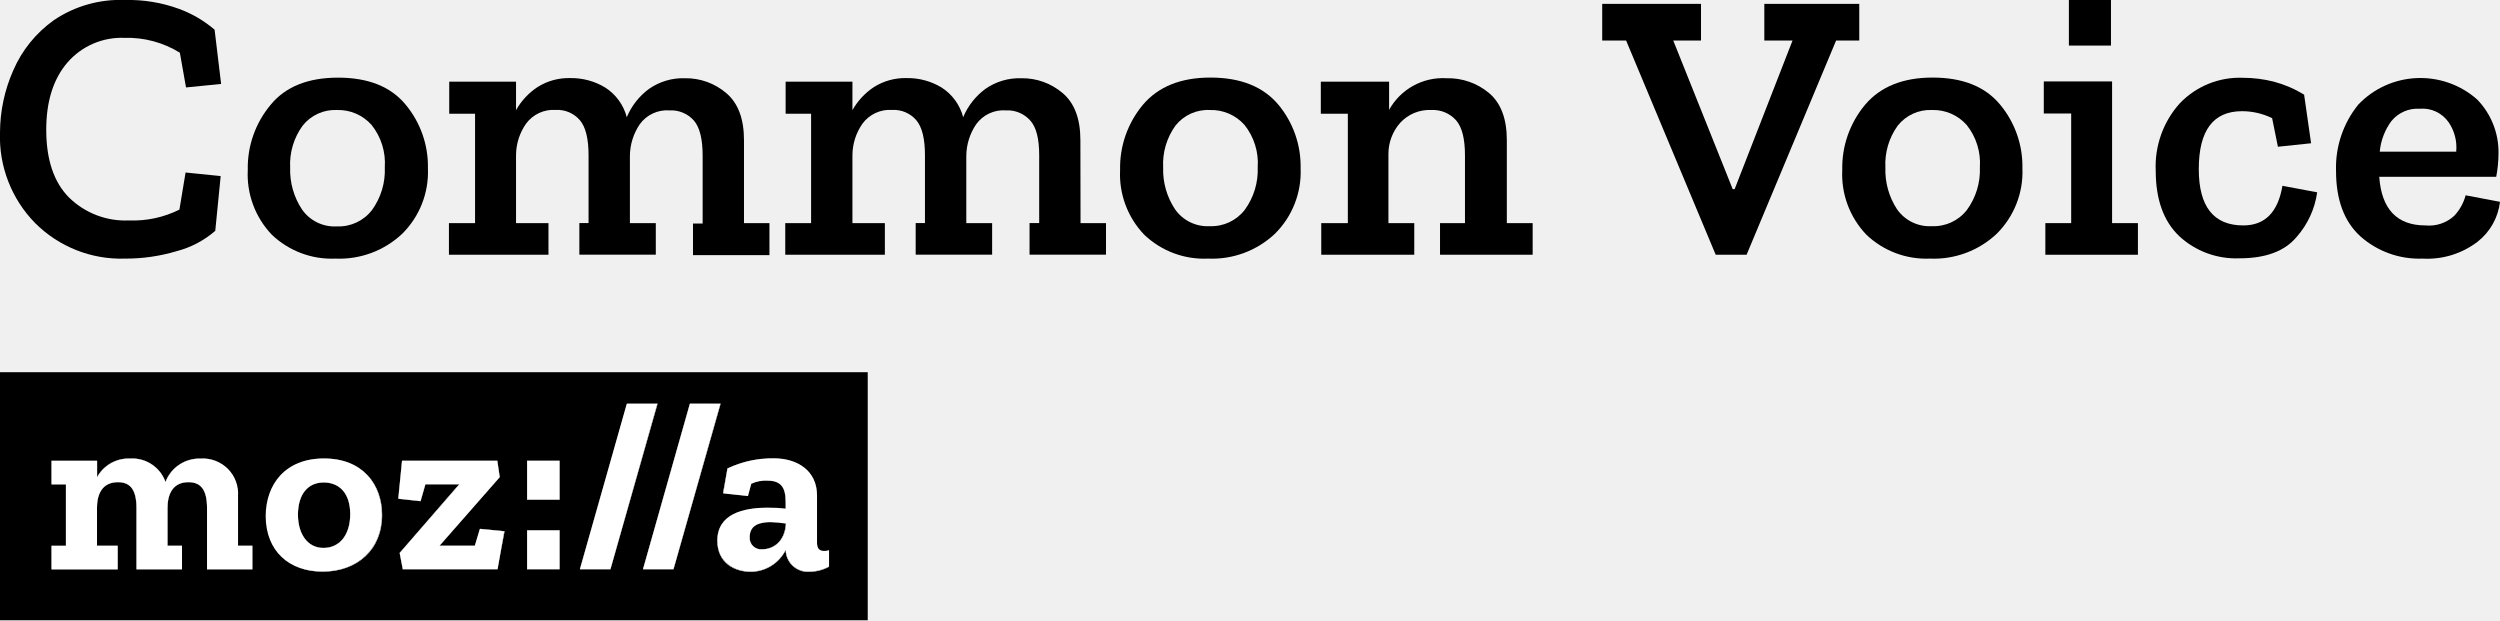
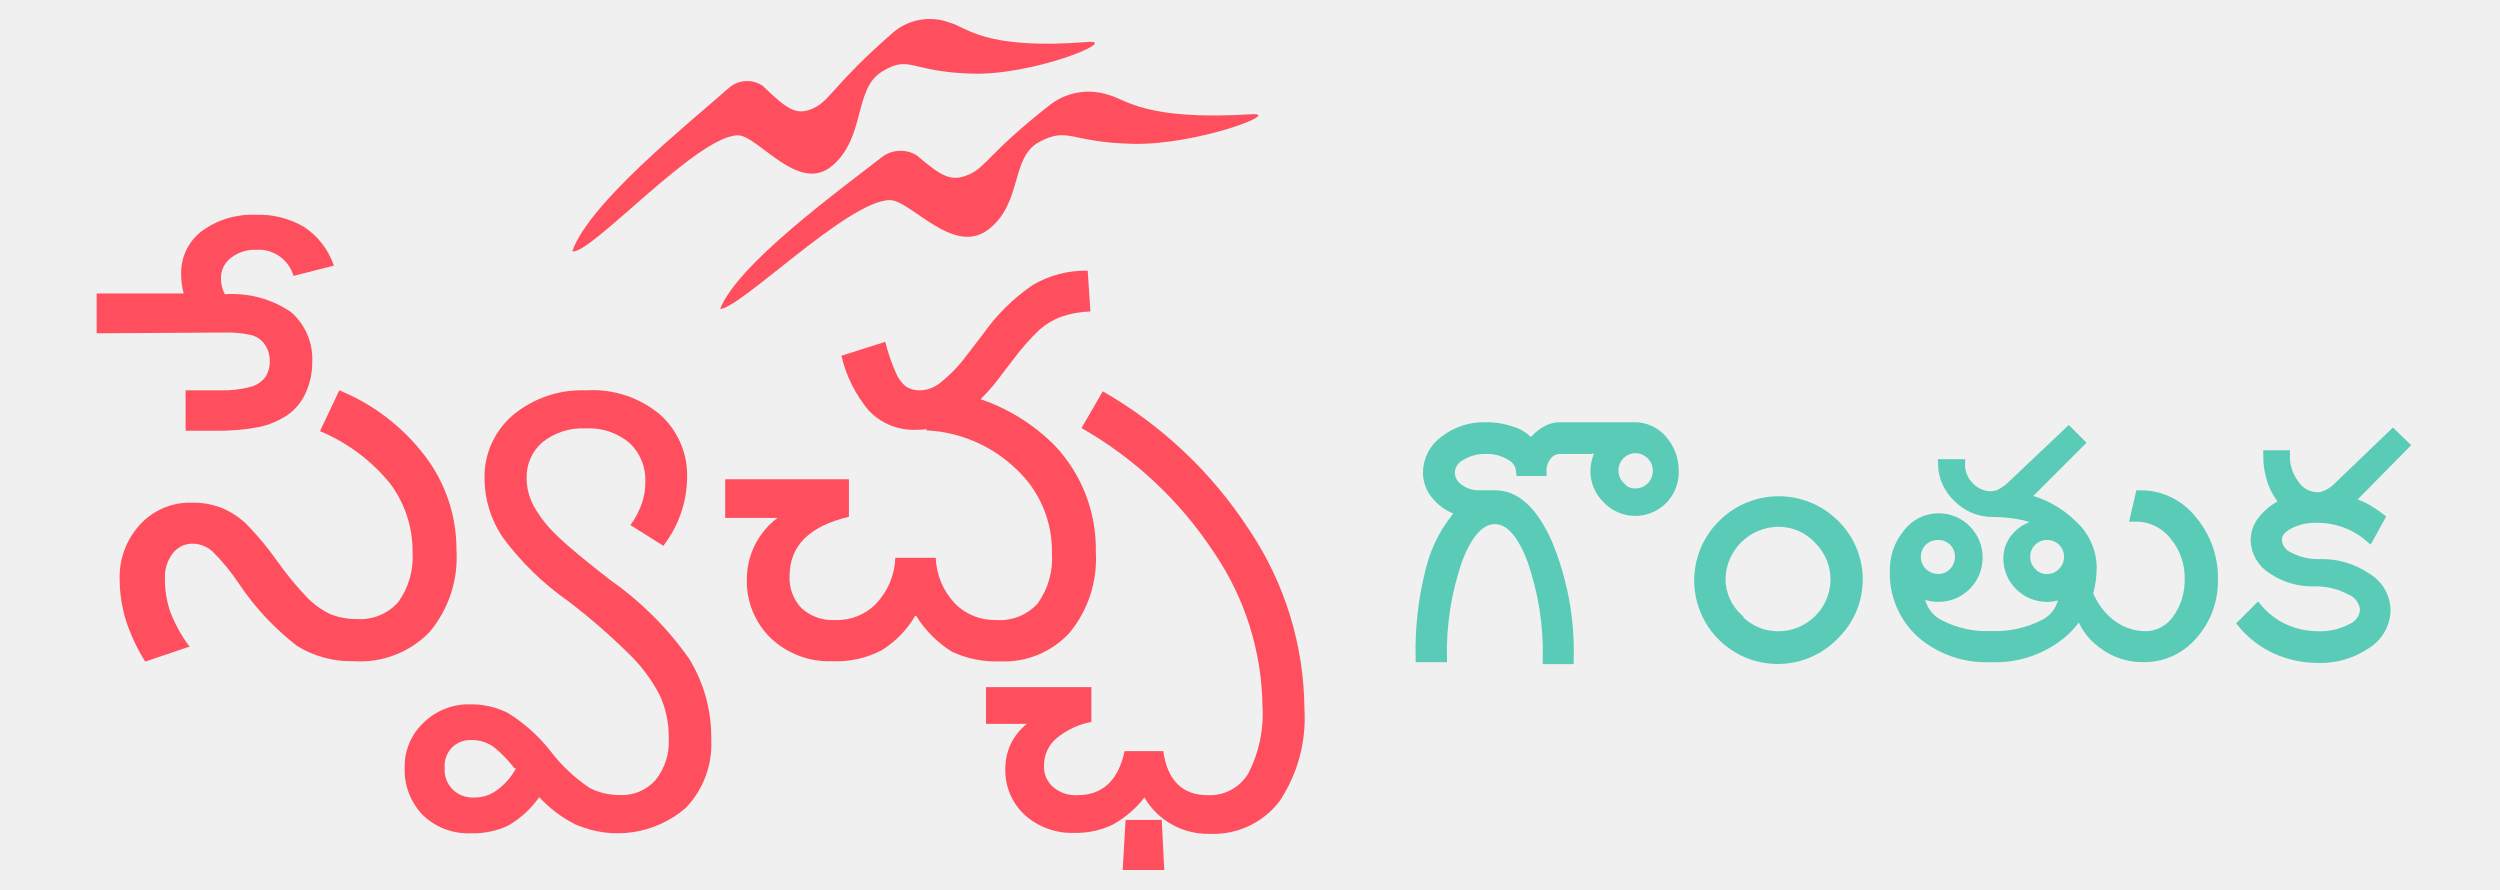
- <svg xmlns="http://www.w3.org/2000/svg" viewBox="0 0 336.8 83.56">
+ <svg xmlns="http://www.w3.org/2000/svg" id="Layer_1" data-name="Layer 1" viewBox="0 0 129.31 46">
  <defs>
-     <style>.cls-1{fill:none;}.cls-2{fill:#fff;}</style>
+     <style>.cls-1{fill:#ff4f5e;}.cls-2{fill:#59cbb7;stroke:#59cbb7;stroke-miterlimit:10;stroke-width:0.5px;}</style>
  </defs>
-   <g id="Layer_2" data-name="Layer 2">
-     <g id="Layer_1-2" data-name="Layer 1">
-       <path class="cls-1" d="M260.26,14.82a5.57,5.57,0,0,0-4.63,2.11A8.84,8.84,0,0,0,254,22.57a9.62,9.62,0,0,0,1.59,5.62,5.35,5.35,0,0,0,4.71,2.29A5.66,5.66,0,0,0,265,28.26a9.11,9.11,0,0,0,1.72-5.75,8.24,8.24,0,0,0-1.79-5.72A6,6,0,0,0,260.26,14.82Z" />
-       <path class="cls-1" d="M45.4,30.47a5.66,5.66,0,0,0,4.73-2.21,9.11,9.11,0,0,0,1.72-5.75A8.24,8.24,0,0,0,50,16.8a6,6,0,0,0-4.65-2,5.57,5.57,0,0,0-4.63,2.11,8.84,8.84,0,0,0-1.66,5.64,9.62,9.62,0,0,0,1.59,5.62A5.35,5.35,0,0,0,45.4,30.47Z" />
-       <path class="cls-1" d="M163,14.82a5.57,5.57,0,0,0-4.63,2.11,8.84,8.84,0,0,0-1.66,5.64,9.62,9.62,0,0,0,1.59,5.62A5.35,5.35,0,0,0,163,30.47a5.66,5.66,0,0,0,4.73-2.21,9.11,9.11,0,0,0,1.72-5.75,8.24,8.24,0,0,0-1.79-5.72A6,6,0,0,0,163,14.82Z" />
-       <path class="cls-1" d="M329.91,16.46A4.29,4.29,0,0,0,326,14.61a4.53,4.53,0,0,0-3.8,1.66,8.22,8.22,0,0,0-1.61,4.11h10.3A6,6,0,0,0,329.91,16.46Z" />
-       <path d="M16.85,34.84a23.86,23.86,0,0,0,6.94-1A12.88,12.88,0,0,0,29,31.1l.73-7.38L25,23.24l-.83,5a14.08,14.08,0,0,1-6.81,1.46,10.85,10.85,0,0,1-8.06-3.09q-3.07-3.09-3.07-9.13,0-5.77,2.89-9.1A9.65,9.65,0,0,1,16.74,5.1a13.44,13.44,0,0,1,7.49,2l.83,4.68,4.73-.47L28.91,4A15.61,15.61,0,0,0,24.13,1.2,19.78,19.78,0,0,0,16.85,0,16,16,0,0,0,7.28,2.7,16.17,16.17,0,0,0,1.77,9.52,20.87,20.87,0,0,0,0,17.84,16.58,16.58,0,0,0,4.76,30.08,16.38,16.38,0,0,0,16.85,34.84Z" />
-       <path d="M45.19,34.84a12.34,12.34,0,0,0,9-3.35,11.72,11.72,0,0,0,3.46-8.81,13,13,0,0,0-3-8.58q-3-3.64-9.1-3.64t-9.1,3.67a13.21,13.21,0,0,0-3.07,8.76,11.75,11.75,0,0,0,3.25,8.74A11.68,11.68,0,0,0,45.19,34.84ZM40.77,16.93a5.57,5.57,0,0,1,4.63-2.11,6,6,0,0,1,4.65,2,8.24,8.24,0,0,1,1.79,5.72,9.11,9.11,0,0,1-1.72,5.75,5.66,5.66,0,0,1-4.73,2.21,5.35,5.35,0,0,1-4.71-2.29,9.62,9.62,0,0,1-1.59-5.62A8.84,8.84,0,0,1,40.77,16.93Z" />
-       <path d="M73.89,30.06H69.52V20.9a7.47,7.47,0,0,1,1.35-4.24,4.57,4.57,0,0,1,4-1.85,4,4,0,0,1,3.25,1.38q1.17,1.38,1.17,4.71v9.15H78.05v4.26h10.3V30.06H84.86V21a7.7,7.7,0,0,1,1.33-4.26,4.53,4.53,0,0,1,4-1.87,4.1,4.1,0,0,1,3.3,1.38q1.17,1.38,1.17,4.71v9.15h-1.3v4.26h10.3V30.06h-3.43V18.88q0-4.32-2.39-6.34a8.35,8.35,0,0,0-5.56-2,8,8,0,0,0-4.84,1.43,9.06,9.06,0,0,0-3,3.82,6.79,6.79,0,0,0-2.91-4,8.79,8.79,0,0,0-4.68-1.27,7.87,7.87,0,0,0-4.42,1.2,9,9,0,0,0-2.91,3.12V11h-9v4.32H64V30.06H60.48v4.26H73.89Z" />
-       <path d="M145.55,18.88q0-4.32-2.39-6.34a8.35,8.35,0,0,0-5.56-2,8,8,0,0,0-4.84,1.43,9.06,9.06,0,0,0-3,3.82,6.79,6.79,0,0,0-2.91-4,8.79,8.79,0,0,0-4.68-1.27,7.87,7.87,0,0,0-4.42,1.2,9,9,0,0,0-2.91,3.12V11h-9v4.32h3.43V30.06h-3.48v4.26h13.42V30.06h-4.37V20.9a7.47,7.47,0,0,1,1.35-4.24,4.57,4.57,0,0,1,4-1.85,4,4,0,0,1,3.25,1.38q1.17,1.38,1.17,4.71v9.15h-1.25v4.26h10.3V30.06h-3.48V21a7.7,7.7,0,0,1,1.33-4.26,4.53,4.53,0,0,1,4-1.87,4.1,4.1,0,0,1,3.3,1.38Q140,17.58,140,20.9v9.15h-1.3v4.26H149V30.06h-3.43Z" />
-       <path d="M163.07,10.45q-6,0-9.1,3.67a13.21,13.21,0,0,0-3.07,8.76,11.75,11.75,0,0,0,3.25,8.74,11.68,11.68,0,0,0,8.61,3.22,12.34,12.34,0,0,0,9-3.35,11.72,11.72,0,0,0,3.46-8.81,13,13,0,0,0-3-8.58Q169.15,10.45,163.07,10.45Zm4.63,17.81A5.66,5.66,0,0,1,163,30.47a5.35,5.35,0,0,1-4.71-2.29,9.62,9.62,0,0,1-1.59-5.62,8.84,8.84,0,0,1,1.66-5.64A5.57,5.57,0,0,1,163,14.82a6,6,0,0,1,4.65,2,8.24,8.24,0,0,1,1.79,5.72A9.11,9.11,0,0,1,167.7,28.26Z" />
-       <path d="M203,18.88q0-4.32-2.39-6.34a8.56,8.56,0,0,0-5.72-2,8.28,8.28,0,0,0-7.75,4.26V11h-9.2v4.32h3.64V30.06H178v4.26h12.53V30.06h-3.48V20.75a6.3,6.3,0,0,1,1.59-4.21,5.33,5.33,0,0,1,4.19-1.72,4.18,4.18,0,0,1,3.33,1.38q1.2,1.38,1.2,4.71v9.15H194v4.26h12.48V30.06H203Z" />
-       <polygon points="250.48 0.52 237.69 0.52 237.69 5.46 241.49 5.46 233.69 25.48 233.43 25.48 225.42 5.46 229.16 5.46 229.16 0.52 215.85 0.52 215.85 5.46 219.07 5.46 231.14 34.32 235.3 34.32 247.36 5.46 250.48 5.46 250.48 0.52" />
-       <path d="M260.36,10.45q-6,0-9.1,3.67a13.21,13.21,0,0,0-3.07,8.76,11.75,11.75,0,0,0,3.25,8.74A11.68,11.68,0,0,0,260,34.84a12.34,12.34,0,0,0,9-3.35,11.72,11.72,0,0,0,3.46-8.81,13,13,0,0,0-3-8.58Q266.45,10.45,260.36,10.45ZM265,28.26a5.66,5.66,0,0,1-4.73,2.21,5.35,5.35,0,0,1-4.71-2.29A9.62,9.62,0,0,1,254,22.57a8.84,8.84,0,0,1,1.66-5.64,5.57,5.57,0,0,1,4.63-2.11,6,6,0,0,1,4.65,2,8.24,8.24,0,0,1,1.79,5.72A9.11,9.11,0,0,1,265,28.26Z" />
-       <polygon points="284.54 10.97 275.34 10.97 275.34 15.29 279.03 15.29 279.03 30.06 275.55 30.06 275.55 34.32 288.02 34.32 288.02 30.06 284.54 30.06 284.54 10.97" />
-       <rect x="278.72" width="5.67" height="6.14" />
-       <path d="M302.22,30.37q-6,0-6-7.59,0-7.8,5.82-7.8a9.16,9.16,0,0,1,4.06.94l.78,3.85,4.47-.47-.94-6.55A15.48,15.48,0,0,0,306.33,11a17.11,17.11,0,0,0-4.16-.52,11.17,11.17,0,0,0-8.5,3.43,12.69,12.69,0,0,0-3.25,9.1q0,5.77,3.15,8.79a11.27,11.27,0,0,0,8.14,3q5.3,0,7.7-2.89a11.46,11.46,0,0,0,2.76-6l-4.68-.88Q306.59,30.37,302.22,30.37Z" />
-       <path d="M332.17,26.31a6.46,6.46,0,0,1-1.53,2.76,5,5,0,0,1-3.87,1.3q-5.77,0-6.24-6.55h15.76a17,17,0,0,0,.31-3.12,10.18,10.18,0,0,0-2.89-7.31,11.56,11.56,0,0,0-16,.7,13.5,13.5,0,0,0-3,8.94q0,5.82,3.28,8.81a11.94,11.94,0,0,0,8.37,3,11.16,11.16,0,0,0,7.44-2.29,8,8,0,0,0,3-5.36Zm-10-10a4.53,4.53,0,0,1,3.8-1.66,4.29,4.29,0,0,1,3.93,1.85,6,6,0,0,1,1,3.93h-10.3A8.22,8.22,0,0,1,322.19,16.28Z" />
-       <path d="M101,72.35A1.53,1.53,0,0,0,102.67,74c1.49,0,3.08-1.07,3.18-3.5a15.43,15.43,0,0,0-2.11-.19C102.25,70.34,101,70.76,101,72.35Z" />
-       <path d="M43.58,73.81c2.17,0,3.6-1.75,3.6-4.54,0-3-1.59-4.28-3.57-4.28-2.14,0-3.47,1.59-3.47,4.34C40.15,71.86,41.31,73.81,43.58,73.81Z" />
-       <path d="M0,83.56H116.9V50.14H0ZM98,63.11a14.06,14.06,0,0,1,6.26-1.33c3.15,0,5.8,1.62,5.8,5v6.36c0,.84.32,1.13,1,1.13a2.21,2.21,0,0,0,.62-.1l0,2.2a5.65,5.65,0,0,1-2.63.68,3,3,0,0,1-3.21-2.92,5.3,5.3,0,0,1-4.7,2.92c-2.11,0-4.51-1.14-4.51-4.18,0-3.6,3.47-4.44,6.81-4.44a19.13,19.13,0,0,1,2.4.13V68c0-1.49,0-3.27-2.4-3.27a4.54,4.54,0,0,0-2.24.42l-.47,1.65-3.34-.36Zm-.91-8.72L90.74,76.69H86.62l6.32-22.31Zm-12.61,0h4.12L82.24,76.69H78.12ZM71,62.07h4.38v5.25H71Zm0,9.37h4.38v5.25H71ZM54.16,62.07H67l.32,2.2-8.11,9.24H64l.68-2.27,3.31.32L67,76.69H54.26l-.42-2.2,8-9.24H57.31l-.65,2.27-3-.32Zm-10.48-.29c5.25,0,7.81,3.53,7.81,7.62,0,4.67-3.37,7.62-8,7.62-4.51,0-7.62-2.76-7.62-7.43C35.83,65.31,38.43,61.78,43.68,61.78ZM6.94,73.52H8.88V65.25H6.94V62.07h6.13v2.2a4.84,4.84,0,0,1,4.44-2.5,4.74,4.74,0,0,1,4.77,3.15A4.9,4.9,0,0,1,27,61.78a4.73,4.73,0,0,1,5,5.06v6.68H34v3.18H27.89V68.46c0-2.53-.84-3.5-2.5-3.5-2,0-2.82,1.43-2.82,3.47v5.09h1.95v3.18H18.38V68.46c0-2.53-.84-3.5-2.5-3.5-2,0-2.82,1.43-2.82,3.47v5.09h2.79v3.18H6.94Z" />
-       <polygon points="90.73 76.69 97.06 54.38 92.94 54.38 86.62 76.69 90.73 76.69" />
-       <polygon class="cls-2" points="90.73 76.69 97.06 54.38 92.94 54.38 86.62 76.69 90.73 76.69" />
-       <path d="M43.45,77c4.67,0,8-3,8-7.62,0-4.09-2.56-7.62-7.81-7.62s-7.85,3.53-7.85,7.81C35.83,74.26,38.95,77,43.45,77Zm.16-12c2,0,3.57,1.33,3.57,4.28,0,2.79-1.43,4.54-3.6,4.54s-3.44-1.95-3.44-4.47C40.15,66.58,41.48,65,43.62,65Z" />
-       <path class="cls-2" d="M43.45,77c4.67,0,8-3,8-7.62,0-4.09-2.56-7.62-7.81-7.62s-7.85,3.53-7.85,7.81C35.83,74.26,38.95,77,43.45,77Zm.16-12c2,0,3.57,1.33,3.57,4.28,0,2.79-1.43,4.54-3.6,4.54s-3.44-1.95-3.44-4.47C40.15,66.58,41.48,65,43.62,65Z" />
-       <path d="M15.86,73.52H13.07V68.43c0-2,.81-3.47,2.82-3.47,1.65,0,2.5,1,2.5,3.5v8.24h6.13V73.52H22.57V68.43c0-2,.81-3.47,2.82-3.47,1.65,0,2.5,1,2.5,3.5v8.24H34V73.52H32.07V66.84a4.73,4.73,0,0,0-5-5.06,4.9,4.9,0,0,0-4.77,3.15,4.74,4.74,0,0,0-4.77-3.15,4.84,4.84,0,0,0-4.44,2.5v-2.2H6.94v3.18H8.88v8.27H6.94v3.18h8.92Z" />
-       <path class="cls-2" d="M15.86,73.52H13.07V68.43c0-2,.81-3.47,2.82-3.47,1.65,0,2.5,1,2.5,3.5v8.24h6.13V73.52H22.57V68.43c0-2,.81-3.47,2.82-3.47,1.65,0,2.5,1,2.5,3.5v8.24H34V73.52H32.07V66.84a4.73,4.73,0,0,0-5-5.06,4.9,4.9,0,0,0-4.77,3.15,4.74,4.74,0,0,0-4.77-3.15,4.84,4.84,0,0,0-4.44,2.5v-2.2H6.94v3.18H8.88v8.27H6.94v3.18h8.92Z" />
-       <polygon points="57.31 65.25 61.88 65.25 53.84 74.49 54.26 76.69 67.04 76.69 67.94 71.57 64.64 71.25 63.96 73.52 59.22 73.52 67.33 64.28 67 62.07 54.16 62.07 53.65 67.19 56.66 67.52 57.31 65.25" />
-       <polygon class="cls-2" points="57.31 65.25 61.88 65.25 53.84 74.49 54.26 76.69 67.04 76.69 67.94 71.57 64.64 71.25 63.96 73.52 59.22 73.52 67.33 64.28 67 62.07 54.16 62.07 53.65 67.19 56.66 67.52 57.31 65.25" />
-       <rect x="71.01" y="71.44" width="4.38" height="5.25" />
-       <rect class="cls-2" x="71.01" y="71.44" width="4.38" height="5.25" />
-       <polygon points="88.56 54.38 84.44 54.38 78.12 76.69 82.24 76.69 88.56 54.38" />
-       <polygon class="cls-2" points="88.56 54.38 84.44 54.38 78.12 76.69 82.24 76.69 88.56 54.38" />
-       <rect x="71.01" y="62.07" width="4.38" height="5.25" />
-       <rect class="cls-2" x="71.01" y="62.07" width="4.38" height="5.25" />
-       <path d="M101.21,65.18a4.54,4.54,0,0,1,2.24-.42c2.37,0,2.4,1.78,2.4,3.27v.49a19.13,19.13,0,0,0-2.4-.13c-3.34,0-6.81.84-6.81,4.44,0,3,2.4,4.18,4.51,4.18a5.3,5.3,0,0,0,4.7-2.92A3,3,0,0,0,109.06,77a5.65,5.65,0,0,0,2.63-.68l0-2.2a2.21,2.21,0,0,1-.62.1c-.68,0-1-.29-1-1.13V66.74c0-3.34-2.66-5-5.8-5A14.06,14.06,0,0,0,98,63.11l-.57,3.36,3.34.36ZM102.67,74A1.53,1.53,0,0,1,101,72.35c0-1.59,1.3-2,2.79-2a15.43,15.43,0,0,1,2.11.19C105.75,73,104.16,74,102.67,74Z" />
-       <path class="cls-2" d="M101.21,65.18a4.54,4.54,0,0,1,2.24-.42c2.37,0,2.4,1.78,2.4,3.27v.49a19.13,19.13,0,0,0-2.4-.13c-3.34,0-6.81.84-6.81,4.44,0,3,2.4,4.18,4.51,4.18a5.3,5.3,0,0,0,4.7-2.92A3,3,0,0,0,109.06,77a5.65,5.65,0,0,0,2.63-.68l0-2.2a2.21,2.21,0,0,1-.62.1c-.68,0-1-.29-1-1.13V66.74c0-3.34-2.66-5-5.8-5A14.06,14.06,0,0,0,98,63.11l-.57,3.36,3.34.36ZM102.67,74A1.53,1.53,0,0,1,101,72.35c0-1.59,1.3-2,2.79-2a15.43,15.43,0,0,1,2.11.19C105.75,73,104.16,74,102.67,74Z" />
-     </g>
+   <g id="g3108">
+     <path id="path3110" class="cls-1" d="M29.6,13c.87-2.5,6-6.6,8.11-8.46a1.43,1.43,0,0,1,1.74-.1C40.73,5.67,41.19,6,42.07,5.6s1-1.19,4.1-3.9a2.92,2.92,0,0,1,2.95-.53c.87.22,1.76,1.43,7.16,1,1.64-.12-2.77,1.73-6,1.64s-3.21-1-4.67-.1-.83,3.4-2.57,4.87S39.21,7,38.17,7c-2.11,0-7.65,6.21-8.57,6Z" />
+     <path id="path3112" class="cls-1" d="M37.24,16c.89-2.33,6.17-6.15,8.37-7.87a1.6,1.6,0,0,1,1.8-.1c1.32,1.12,1.79,1.39,2.7,1s1-1.1,4.23-3.63a3.26,3.26,0,0,1,3-.49c.89.21,1.81,1.34,7.38,1,1.69-.11-2.86,1.61-6.14,1.53s-3.31-.9-4.82-.1-.85,3.17-2.65,4.54-4-1.52-5.08-1.53c-2.18,0-7.89,5.78-8.84,5.63Z" />
  </g>
+   <g id="g1091">
+     <path id="path1074" class="cls-1" d="M9.73,33.47l-2.22.75a9.52,9.52,0,0,1-1-2.14A7.16,7.16,0,0,1,6.19,30a4,4,0,0,1,1-2.81A3.5,3.5,0,0,1,9.89,26a4,4,0,0,1,1.62.29,4.12,4.12,0,0,1,1.24.82,15.62,15.62,0,0,1,1.6,1.93,16.4,16.4,0,0,0,1.54,1.87,4.27,4.27,0,0,0,1.18.85,3.59,3.59,0,0,0,1.39.26,2.62,2.62,0,0,0,2.15-.89,4,4,0,0,0,.73-2.57A5.83,5.83,0,0,0,20.17,25a9.28,9.28,0,0,0-3.62-2.7l1-2.11A10.57,10.57,0,0,1,22,23.61a7.94,7.94,0,0,1,1.61,4.84,6,6,0,0,1-1.39,4.24A5,5,0,0,1,18.3,34.2a5.33,5.33,0,0,1-2.92-.78,13.55,13.55,0,0,1-3-3.2A10.87,10.87,0,0,0,11,28.53a1.57,1.57,0,0,0-1.07-.41,1.27,1.27,0,0,0-1,.51,2,2,0,0,0-.4,1.31,5.13,5.13,0,0,0,.29,1.74,7.65,7.65,0,0,0,1,1.79ZM5,17.24V15.18H9.5a3.83,3.83,0,0,1-.13-1,2.71,2.71,0,0,1,1.07-2.23,4.41,4.41,0,0,1,2.79-.84,4.57,4.57,0,0,1,2.5.63,3.88,3.88,0,0,1,1.54,2l-2.09.53a1.87,1.87,0,0,0-1.91-1.35,2,2,0,0,0-1.33.42,1.3,1.3,0,0,0-.51,1.08,1.67,1.67,0,0,0,.2.8,5.4,5.4,0,0,1,3.42.92,3.22,3.22,0,0,1,1.1,2.62,3.71,3.71,0,0,1-.33,1.54,2.75,2.75,0,0,1-.94,1.16,4.27,4.27,0,0,1-1.49.63,11.26,11.26,0,0,1-2.28.19H9.6V20.19h1.83A5.48,5.48,0,0,0,13,20a1.4,1.4,0,0,0,.71-.48,1.34,1.34,0,0,0,.24-.81,1.45,1.45,0,0,0-.28-.93,1.2,1.2,0,0,0-.73-.46,5.82,5.82,0,0,0-1.37-.12Z" />
+     <path id="path1076" class="cls-1" d="M32.61,27.16a4.56,4.56,0,0,0,.6-1.15,3.46,3.46,0,0,0,.17-1.09,2.61,2.61,0,0,0-.81-2,3.23,3.23,0,0,0-2.29-.76,3.29,3.29,0,0,0-2.23.72,2.37,2.37,0,0,0-.81,1.88,3,3,0,0,0,.4,1.47,6.39,6.39,0,0,0,1.25,1.55c.56.54,1.46,1.28,2.7,2.24a16.7,16.7,0,0,1,4.06,4.06,7.77,7.77,0,0,1,1.14,4.19,4.75,4.75,0,0,1-1.32,3.52,5.4,5.4,0,0,1-5.71.85,6.48,6.48,0,0,1-1.87-1.41,5,5,0,0,1-1.6,1.47,4.19,4.19,0,0,1-1.89.4,3.39,3.39,0,0,1-2.54-.95,3.36,3.36,0,0,1-.93-2.46,3.1,3.1,0,0,1,1-2.33,3.33,3.33,0,0,1,2.4-.93,4.25,4.25,0,0,1,1.93.44,8.54,8.54,0,0,1,2.23,2,8.52,8.52,0,0,0,2,1.88,3.33,3.33,0,0,0,1.56.37,2.3,2.3,0,0,0,1.87-.79,3.15,3.15,0,0,0,.67-2.14,5.11,5.11,0,0,0-.48-2.26,8.27,8.27,0,0,0-1.55-2.08,32.54,32.54,0,0,0-3.19-2.77A14.59,14.59,0,0,1,26,27.79a5.48,5.48,0,0,1-.94-3.06,4.19,4.19,0,0,1,1.46-3.25,5.56,5.56,0,0,1,3.8-1.29,5.41,5.41,0,0,1,3.84,1.27,4.22,4.22,0,0,1,1.38,3.27,5.85,5.85,0,0,1-1.23,3.5Zm-6,12.58a6.38,6.38,0,0,0-1.08-1.11,1.91,1.91,0,0,0-1.17-.35,1.34,1.34,0,0,0-1,.4A1.4,1.4,0,0,0,23,39.74a1.43,1.43,0,0,0,.42,1.1,1.47,1.47,0,0,0,1.11.41,1.91,1.91,0,0,0,1.16-.37,3.36,3.36,0,0,0,1-1.14Z" />
+     <path id="path1078" class="cls-1" d="M47.34,31.85a5.19,5.19,0,0,1-1.71,1.77,5,5,0,0,1-2.58.58A4.38,4.38,0,0,1,39.86,33a4.1,4.1,0,0,1-1.23-3.09,4,4,0,0,1,.4-1.69,4.07,4.07,0,0,1,1.18-1.43h-2.7v-2h6.4v1.94q-3.07.72-3.07,3.07a2.24,2.24,0,0,0,.62,1.66,2.38,2.38,0,0,0,1.74.61,2.79,2.79,0,0,0,2.11-.84,3.63,3.63,0,0,0,1-2.38H48.4a3.61,3.61,0,0,0,1,2.37,2.86,2.86,0,0,0,2.11.85,2.66,2.66,0,0,0,2.16-.85,4,4,0,0,0,.74-2.61,5.77,5.77,0,0,0-1.85-4.35,7.19,7.19,0,0,0-4.65-2l.83-2.06a9.83,9.83,0,0,1,5.84,2.87,7.78,7.78,0,0,1,2.1,5.49,6,6,0,0,1-1.35,4.16,4.59,4.59,0,0,1-3.59,1.49,5.44,5.44,0,0,1-2.5-.5,5.78,5.78,0,0,1-1.85-1.85ZM45.79,17.68a9.51,9.51,0,0,0,.53,1.56,1.85,1.85,0,0,0,.53.75,1.29,1.29,0,0,0,.72.2,1.71,1.71,0,0,0,1-.34A7.59,7.59,0,0,0,50,18.38l.84-1.09a10,10,0,0,1,2.58-2.55A5.39,5.39,0,0,1,56.26,14l.14,2.11a5,5,0,0,0-1.53.28,3.66,3.66,0,0,0-1.1.66,12.24,12.24,0,0,0-1.38,1.57l-.62.81a9.67,9.67,0,0,1-2.13,2.13,3.93,3.93,0,0,1-2.23.67,3.2,3.2,0,0,1-2.48-1,6.83,6.83,0,0,1-1.41-2.83Z" />
+     <path id="path1080" class="cls-1" d="M59.21,41.23a5.33,5.33,0,0,1-1.63,1.41,4.31,4.31,0,0,1-2,.44A3.65,3.65,0,0,1,53,42.15a3.15,3.15,0,0,1-1-2.44,2.9,2.9,0,0,1,1.12-2.27H51v-1.9h5.45v1.8a4,4,0,0,0-1.82.86A1.83,1.83,0,0,0,54,39.59a1.4,1.4,0,0,0,.47,1.12,1.81,1.81,0,0,0,1.26.42c1.3,0,2.11-.76,2.44-2.28h2c.21,1.52,1,2.28,2.29,2.28A2.32,2.32,0,0,0,64.57,40a6.69,6.69,0,0,0,.73-3.5,14.42,14.42,0,0,0-2.52-7.94,20.12,20.12,0,0,0-6.84-6.42l1.1-1.9a22.22,22.22,0,0,1,7.57,7.16,16.83,16.83,0,0,1,2.86,9.27,7.72,7.72,0,0,1-1.3,4.79,4.31,4.31,0,0,1-3.62,1.67,3.8,3.8,0,0,1-3.34-1.85ZM58.07,45l.15-2.59h1.87L60.22,45Z" />
+   </g>
+   <path class="cls-2" d="M74,29.44a6.9,6.9,0,0,1,1.61-3,2.41,2.41,0,0,1-1.27-.77,1.8,1.8,0,0,1-.49-1.23,2.06,2.06,0,0,1,.87-1.66,3.28,3.28,0,0,1,2.1-.69,3.92,3.92,0,0,1,1.38.22,2,2,0,0,1,.94.61h.1a2.57,2.57,0,0,1,.69-.61,1.34,1.34,0,0,1,.71-.22h3.91a1.86,1.86,0,0,1,1.44.67,2.39,2.39,0,0,1,.59,1.61,2,2,0,0,1-3.46,1.43,2,2,0,0,1-.5-2.08,1.5,1.5,0,0,1,.25-.49l0-.07-.6.07H80.69a.84.84,0,0,0-.68.34,1.23,1.23,0,0,0-.27.8H78.67a1,1,0,0,0-.53-.8,2.3,2.3,0,0,0-1.29-.34,2.38,2.38,0,0,0-1.3.35,1,1,0,0,0-.55.84,1,1,0,0,0,.45.85,1.71,1.71,0,0,0,1.07.34h.82q1.59,0,2.7,2.49a14.61,14.61,0,0,1,1.11,6h-1.1a14.6,14.6,0,0,0-.8-5.12c-.53-1.41-1.17-2.12-1.93-2.12s-1.41.71-1.94,2.12A14.61,14.61,0,0,0,74.59,34H73.47A16.8,16.8,0,0,1,74,29.44Zm9.74-4.3a1.15,1.15,0,0,0,2-.81,1.1,1.1,0,0,0-.34-.8,1.12,1.12,0,0,0-1.61,0,1.15,1.15,0,0,0,0,1.61Z" />
+   <path class="cls-2" d="M89.12,27.1a4.1,4.1,0,0,1,5.76,0,4,4,0,0,1,0,5.75,4.07,4.07,0,1,1-5.76-5.75Zm.8,4.94A2.85,2.85,0,0,0,92,32.9,2.94,2.94,0,0,0,94.93,30a2.87,2.87,0,0,0-.86-2.09A2.78,2.78,0,0,0,92,27a3,3,0,0,0-3,2.95A2.77,2.77,0,0,0,89.92,32Z" />
+   <path class="cls-2" d="M100.49,24h.9a1.6,1.6,0,0,0,.48,1.18,1.55,1.55,0,0,0,1.15.48,1.15,1.15,0,0,0,.51-.15,2.64,2.64,0,0,0,.59-.45L107,22.33l.57.57-2.88,2.88a5.17,5.17,0,0,1,2.51,1.37,3,3,0,0,1,1,2.16,5.21,5.21,0,0,1-.19,1.4,3.73,3.73,0,0,0,1,1.43,3,3,0,0,0,2,.76,2,2,0,0,0,1.59-.86,3.43,3.43,0,0,0,.65-2.1,3.38,3.38,0,0,0-.81-2.27,2.53,2.53,0,0,0-2-.94l.26-1.12a3.37,3.37,0,0,1,2.67,1.28,4.59,4.59,0,0,1,1.1,3.09,4.16,4.16,0,0,1-1.06,2.87A3.31,3.31,0,0,1,110.86,34a3.39,3.39,0,0,1-2.09-.69,3.07,3.07,0,0,1-1.19-1.68,3.83,3.83,0,0,1-.85,1.07A5.36,5.36,0,0,1,103,34a5.17,5.17,0,0,1-3.62-1.23A4.18,4.18,0,0,1,98,29.53a2.91,2.91,0,0,1,.67-1.93,2,2,0,0,1,1.61-.8,2,2,0,0,1,1.43.6,2.05,2.05,0,0,1,0,2.88,2,2,0,0,1-1.43.6,2.06,2.06,0,0,1-.52-.06.87.87,0,0,1-.36-.18h-.12a1.87,1.87,0,0,0,1,1.64,5.23,5.23,0,0,0,2.69.61,5.54,5.54,0,0,0,2.78-.61,1.85,1.85,0,0,0,1-1.64h-.08a.62.62,0,0,1-.31.18,1.77,1.77,0,0,1-.49.06,2,2,0,0,1-2-2,1.67,1.67,0,0,1,.49-1.18,1.89,1.89,0,0,1,1.19-.57V27a3.27,3.27,0,0,0-1.08-.38,7.33,7.33,0,0,0-1.37-.13,2.51,2.51,0,0,1-1.83-.75A2.43,2.43,0,0,1,100.49,24ZM99.43,28a1.14,1.14,0,0,0,.82,1.94,1.07,1.07,0,0,0,.8-.34,1.16,1.16,0,0,0,0-1.6,1.13,1.13,0,0,0-.8-.32A1.17,1.17,0,0,0,99.43,28Zm5.66,0a1.13,1.13,0,0,0,0,1.6,1,1,0,0,0,.79.34,1.07,1.07,0,0,0,.8-.34,1.13,1.13,0,0,0,0-1.6,1.13,1.13,0,0,0-.8-.32A1.1,1.1,0,0,0,105.09,28Z" />
+   <path class="cls-2" d="M118.39,28.8a3.22,3.22,0,0,0,1.61.37,4.07,4.07,0,0,1,2.4.7,2,2,0,0,1,1,1.68,2.11,2.11,0,0,1-1,1.76,4.2,4.2,0,0,1-2.5.73,5.29,5.29,0,0,1-2.19-.47A4.87,4.87,0,0,1,116,32.26l.78-.78a3.91,3.91,0,0,0,1.39,1.05,4.23,4.23,0,0,0,1.75.37,3.42,3.42,0,0,0,1.7-.39,1.12,1.12,0,0,0,.7-1,1.23,1.23,0,0,0-.77-1,3.76,3.76,0,0,0-1.84-.43,3.68,3.68,0,0,1-2.17-.63,1.83,1.83,0,0,1-.88-1.53,1.71,1.71,0,0,1,.42-1.07,3.06,3.06,0,0,1,1.11-.83,3.36,3.36,0,0,1-.65-1.09,4.27,4.27,0,0,1-.23-1.39h.88a2.42,2.42,0,0,0,.5,1.53,1.43,1.43,0,0,0,1.18.64,1.08,1.08,0,0,0,.53-.14,1.94,1.94,0,0,0,.54-.39l2.83-2.72.59.57-2.87,2.91a4.79,4.79,0,0,1,.87.35,6.32,6.32,0,0,1,.74.49l-.55,1a4.07,4.07,0,0,0-1.27-.74,4.21,4.21,0,0,0-1.45-.25,3,3,0,0,0-1.45.33c-.4.22-.6.48-.6.79A1,1,0,0,0,118.39,28.8Z" />
</svg>
